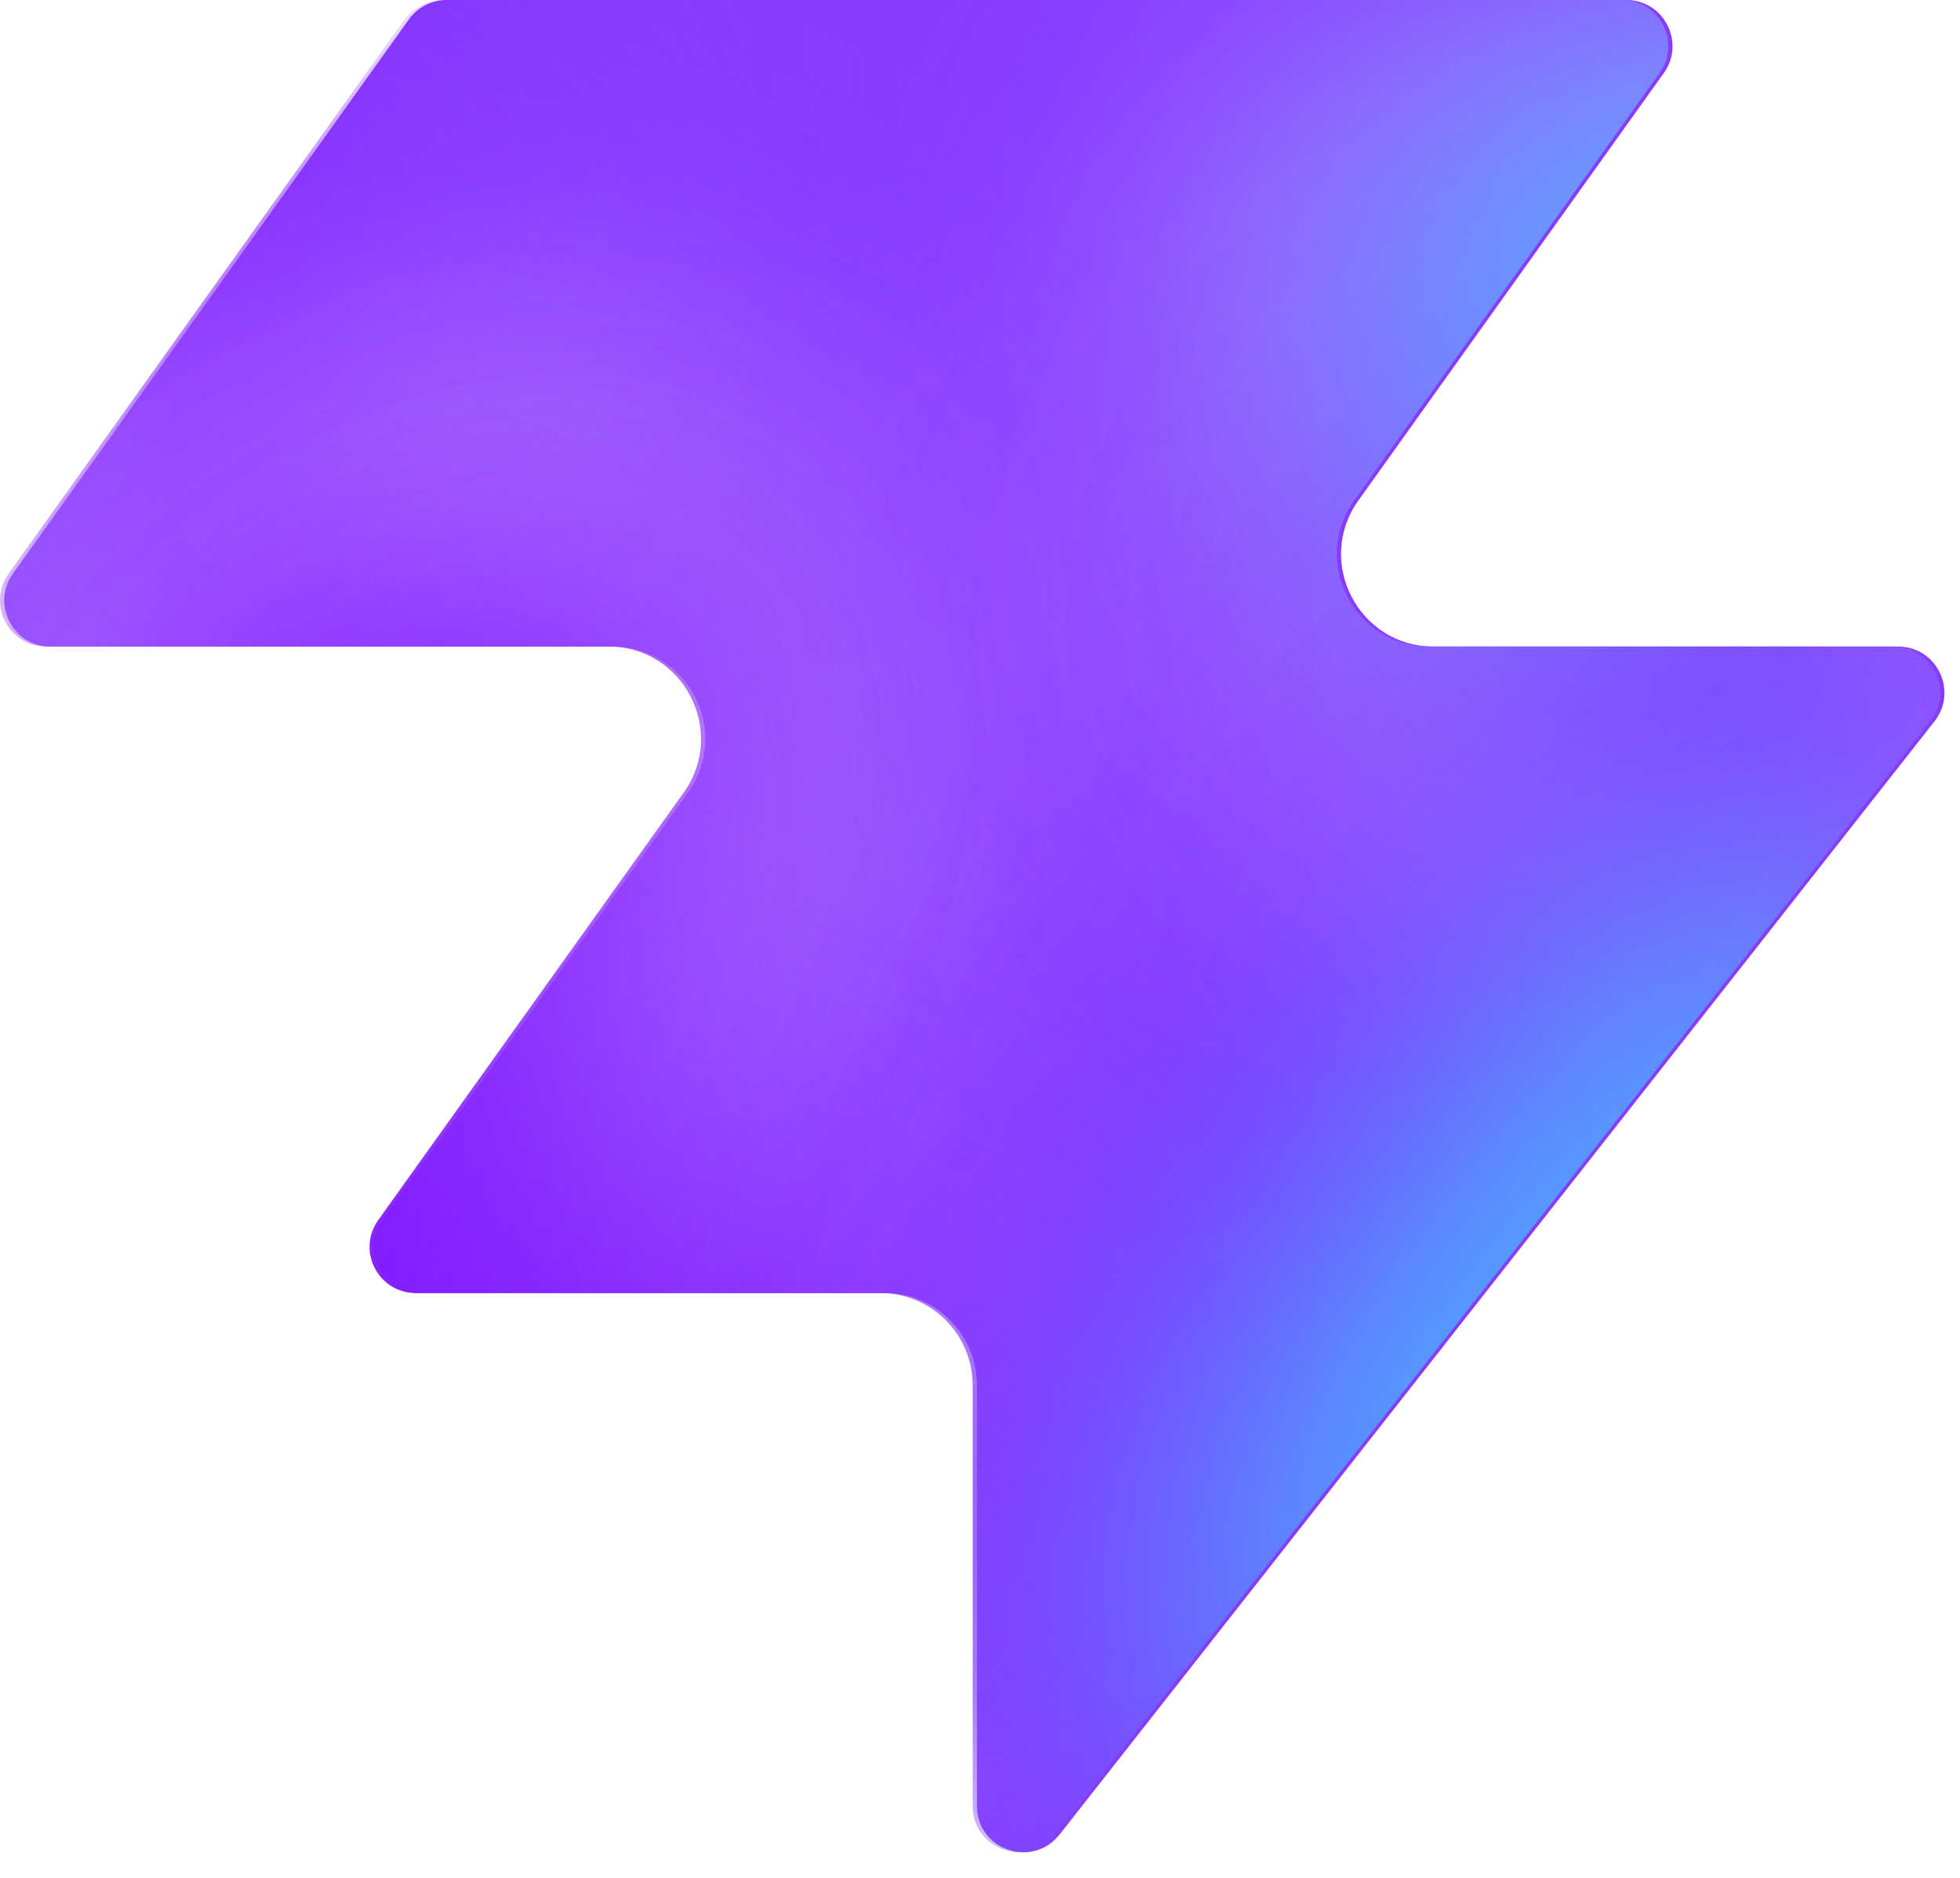
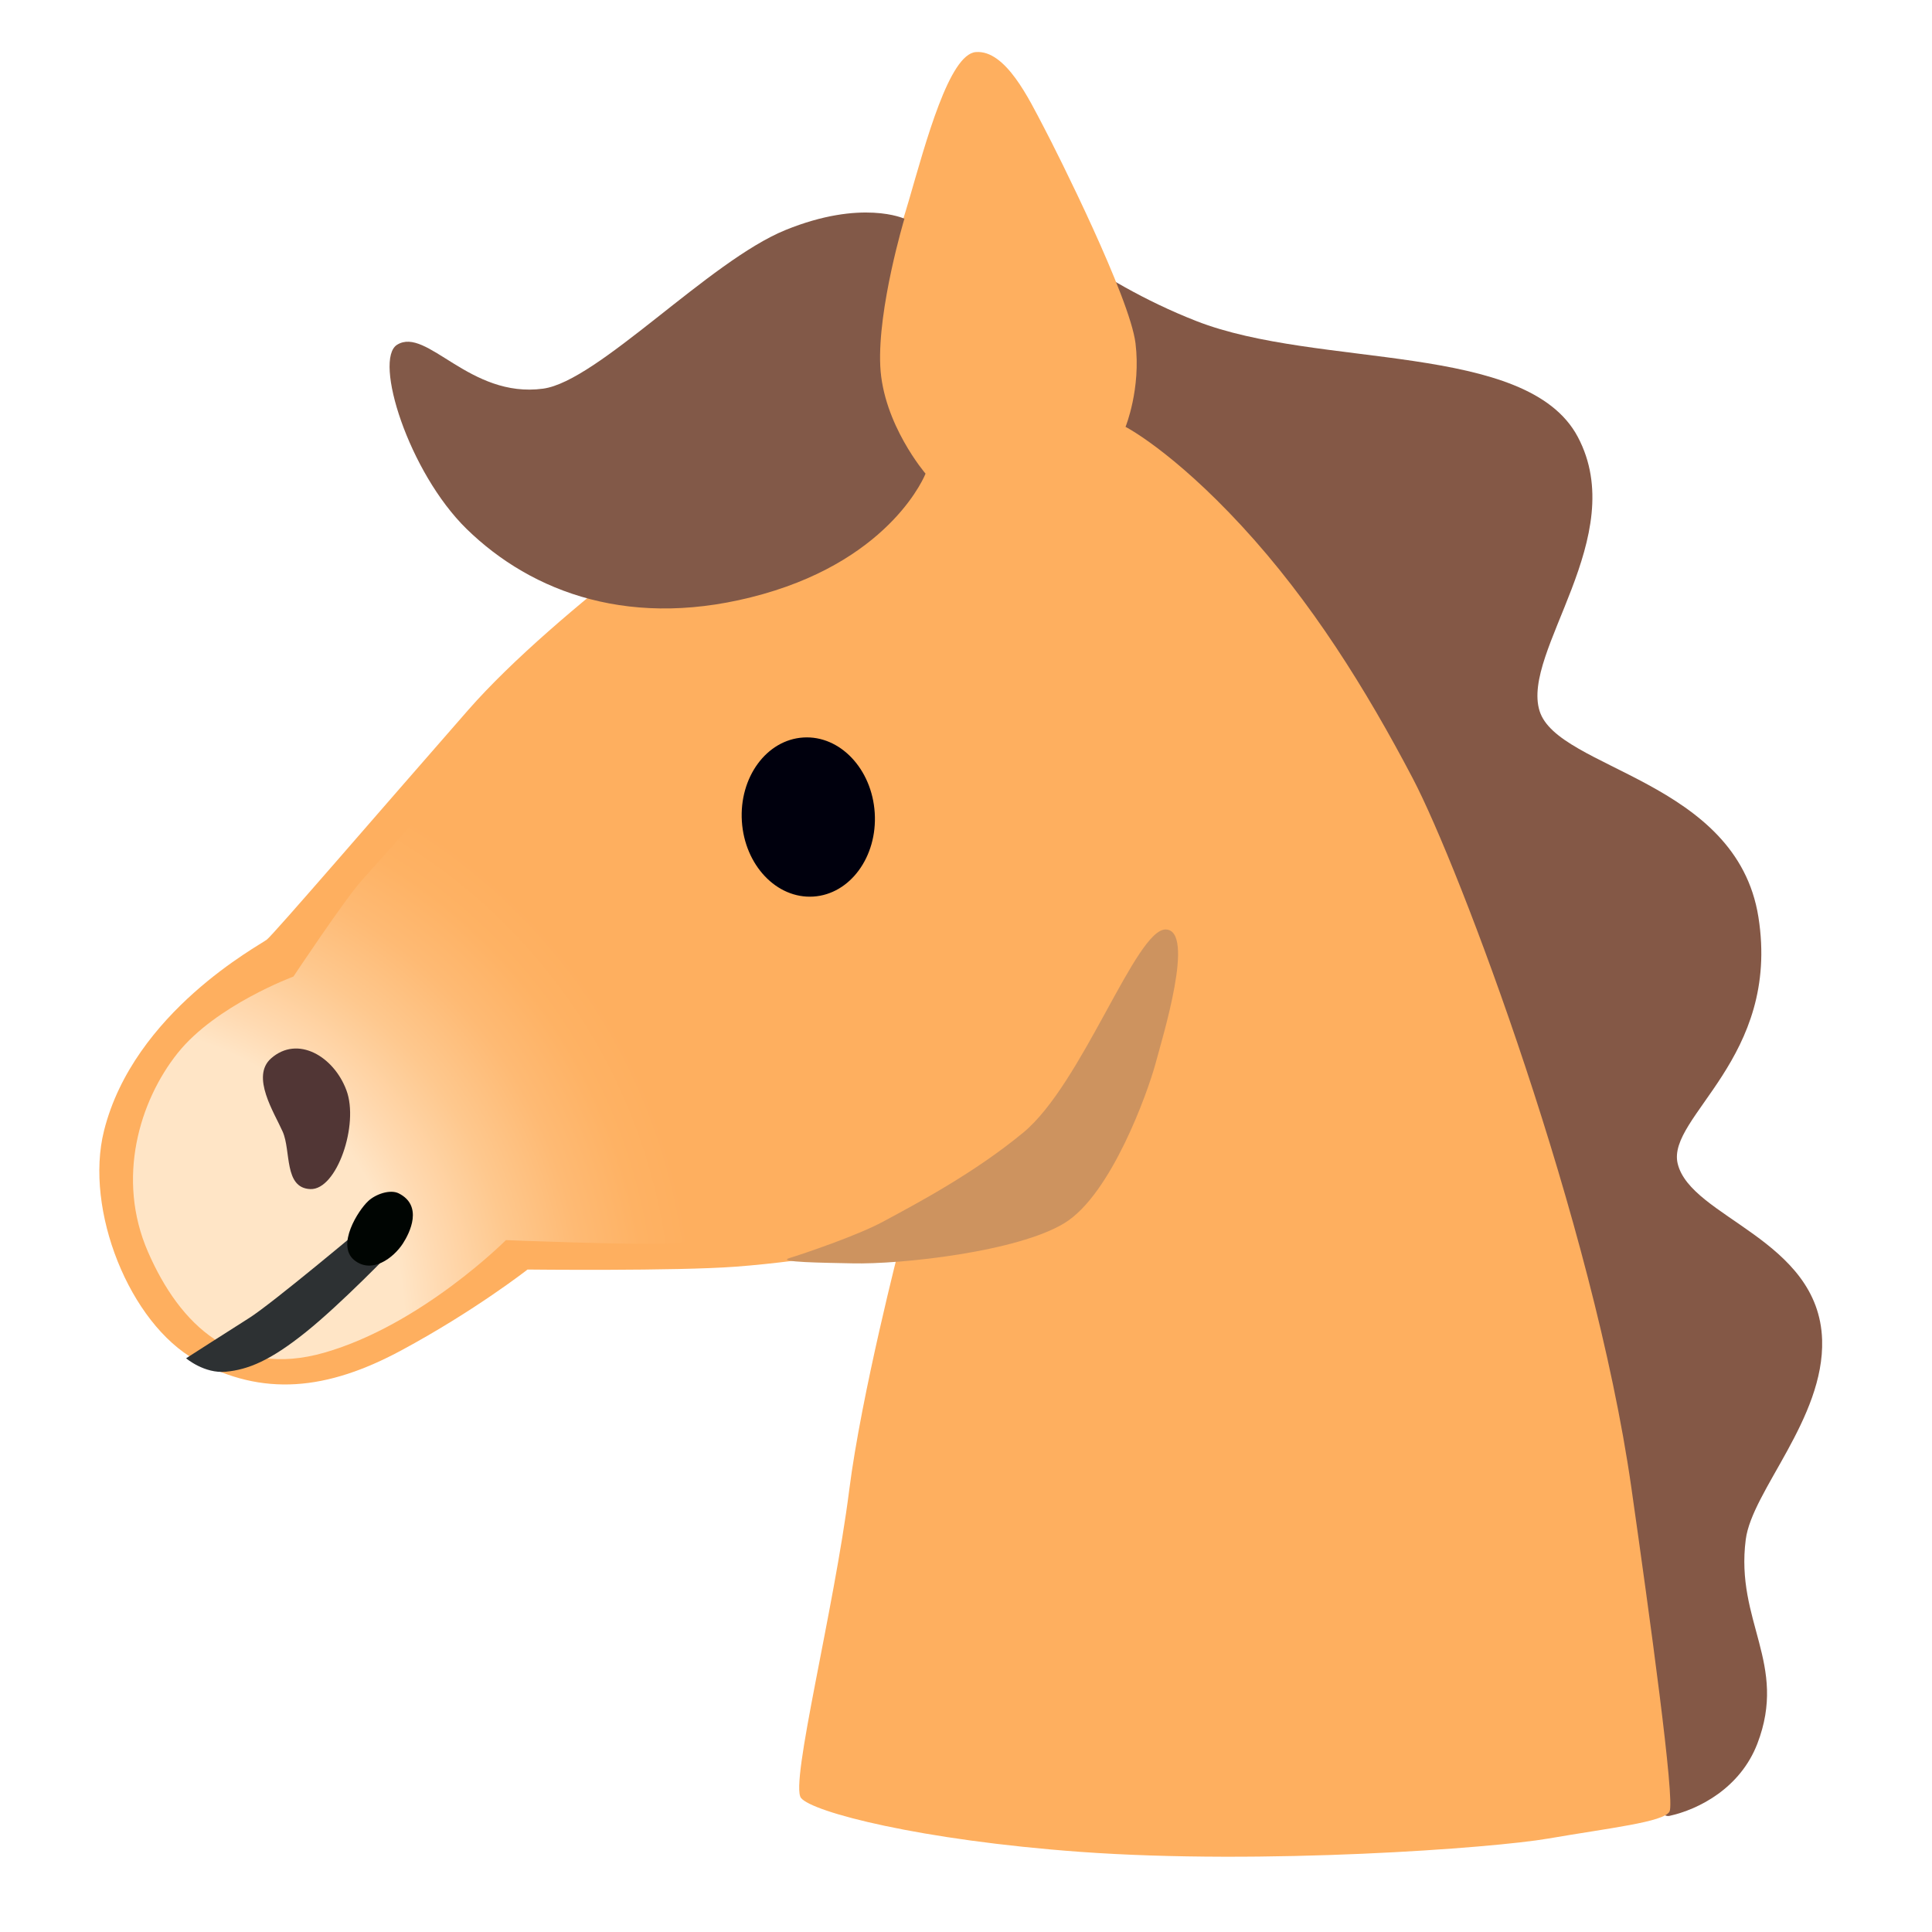
- <svg xmlns="http://www.w3.org/2000/svg" width="48" height="46" fill="none" viewBox="0 0 48 46">
-   <path fill="#863bff" d="M25.946 44.938c-.664.845-2.021.375-2.021-.698V33.937a2.26 2.26 0 0 0-2.262-2.262H10.287c-.92 0-1.456-1.04-.92-1.788l7.48-10.471c1.07-1.497 0-3.578-1.842-3.578H1.237c-.92 0-1.456-1.04-.92-1.788L10.013.474c.214-.297.556-.474.92-.474h28.894c.92 0 1.456 1.04.92 1.788l-7.48 10.471c-1.07 1.498 0 3.579 1.842 3.579h11.377c.943 0 1.473 1.088.89 1.83L25.947 44.94z" style="fill:#863bff;fill:color(display-p3 .525 .23 1);fill-opacity:1" />
-   <mask id="a" width="48" height="46" x="0" y="0" maskUnits="userSpaceOnUse" style="mask-type:alpha">
-     <path fill="#000" d="M25.842 44.938c-.664.844-2.021.375-2.021-.698V33.937a2.26 2.26 0 0 0-2.262-2.262H10.183c-.92 0-1.456-1.04-.92-1.788l7.48-10.471c1.07-1.498 0-3.579-1.842-3.579H1.133c-.92 0-1.456-1.04-.92-1.787L9.91.473c.214-.297.556-.474.92-.474h28.894c.92 0 1.456 1.04.92 1.788l-7.48 10.471c-1.07 1.498 0 3.578 1.842 3.578h11.377c.943 0 1.473 1.088.89 1.832L25.843 44.94z" style="fill:#000;fill-opacity:1" />
-   </mask>
-   <g mask="url(#a)">
-     <g filter="url(#b)">
-       <ellipse cx="5.508" cy="14.704" fill="#ede6ff" rx="5.508" ry="14.704" style="fill:#ede6ff;fill:color(display-p3 .927 .903 1);fill-opacity:1" transform="matrix(.00324 1 1 -.00324 -4.47 31.516)" />
-     </g>
-     <g filter="url(#c)">
-       <ellipse cx="10.399" cy="29.851" fill="#ede6ff" rx="10.399" ry="29.851" style="fill:#ede6ff;fill:color(display-p3 .927 .903 1);fill-opacity:1" transform="matrix(.00324 1 1 -.00324 -39.328 7.883)" />
-     </g>
-     <g filter="url(#d)">
-       <ellipse cx="5.508" cy="30.487" fill="#7e14ff" rx="5.508" ry="30.487" style="fill:#7e14ff;fill:color(display-p3 .492 .077 1);fill-opacity:1" transform="rotate(89.814 -25.913 -14.639)scale(1 -1)" />
-     </g>
-     <g filter="url(#e)">
-       <ellipse cx="5.508" cy="30.599" fill="#7e14ff" rx="5.508" ry="30.599" style="fill:#7e14ff;fill:color(display-p3 .492 .077 1);fill-opacity:1" transform="rotate(89.814 -32.644 -3.334)scale(1 -1)" />
-     </g>
-     <g filter="url(#f)">
-       <ellipse cx="5.508" cy="30.599" fill="#7e14ff" rx="5.508" ry="30.599" style="fill:#7e14ff;fill:color(display-p3 .492 .077 1);fill-opacity:1" transform="matrix(.00324 1 1 -.00324 -34.34 30.47)" />
-     </g>
-     <g filter="url(#g)">
-       <ellipse cx="14.072" cy="22.078" fill="#ede6ff" rx="14.072" ry="22.078" style="fill:#ede6ff;fill:color(display-p3 .927 .903 1);fill-opacity:1" transform="rotate(93.35 24.506 48.493)scale(-1 1)" />
-     </g>
-     <g filter="url(#h)">
-       <ellipse cx="3.47" cy="21.501" fill="#7e14ff" rx="3.47" ry="21.501" style="fill:#7e14ff;fill:color(display-p3 .492 .077 1);fill-opacity:1" transform="rotate(89.009 28.708 47.59)scale(-1 1)" />
-     </g>
-     <g filter="url(#i)">
-       <ellipse cx="3.47" cy="21.501" fill="#7e14ff" rx="3.47" ry="21.501" style="fill:#7e14ff;fill:color(display-p3 .492 .077 1);fill-opacity:1" transform="rotate(89.009 28.708 47.59)scale(-1 1)" />
-     </g>
-     <g filter="url(#j)">
-       <ellipse cx=".387" cy="8.972" fill="#7e14ff" rx="4.407" ry="29.108" style="fill:#7e14ff;fill:color(display-p3 .492 .077 1);fill-opacity:1" transform="rotate(39.51 .387 8.972)" />
-     </g>
-     <g filter="url(#k)">
-       <ellipse cx="47.523" cy="-6.092" fill="#7e14ff" rx="4.407" ry="29.108" style="fill:#7e14ff;fill:color(display-p3 .492 .077 1);fill-opacity:1" transform="rotate(37.892 47.523 -6.092)" />
-     </g>
-     <g filter="url(#l)">
-       <ellipse cx="41.412" cy="6.333" fill="#47bfff" rx="5.971" ry="9.665" style="fill:#47bfff;fill:color(display-p3 .28 .748 1);fill-opacity:1" transform="rotate(37.892 41.412 6.333)" />
-     </g>
-     <g filter="url(#m)">
-       <ellipse cx="-1.879" cy="38.332" fill="#7e14ff" rx="4.407" ry="29.108" style="fill:#7e14ff;fill:color(display-p3 .492 .077 1);fill-opacity:1" transform="rotate(37.892 -1.88 38.332)" />
-     </g>
-     <g filter="url(#n)">
-       <ellipse cx="-1.879" cy="38.332" fill="#7e14ff" rx="4.407" ry="29.108" style="fill:#7e14ff;fill:color(display-p3 .492 .077 1);fill-opacity:1" transform="rotate(37.892 -1.88 38.332)" />
-     </g>
-     <g filter="url(#o)">
-       <ellipse cx="35.651" cy="29.907" fill="#7e14ff" rx="4.407" ry="29.108" style="fill:#7e14ff;fill:color(display-p3 .492 .077 1);fill-opacity:1" transform="rotate(37.892 35.651 29.907)" />
-     </g>
-     <g filter="url(#p)">
-       <ellipse cx="38.418" cy="32.4" fill="#47bfff" rx="5.971" ry="15.297" style="fill:#47bfff;fill:color(display-p3 .28 .748 1);fill-opacity:1" transform="rotate(37.892 38.418 32.4)" />
-     </g>
-   </g>
-   <defs>
-     <filter id="b" width="60.045" height="41.654" x="-19.77" y="16.149" color-interpolation-filters="sRGB" filterUnits="userSpaceOnUse">
-       <feFlood flood-opacity="0" result="BackgroundImageFix" />
-       <feBlend in="SourceGraphic" in2="BackgroundImageFix" result="shape" />
-       <feGaussianBlur result="effect1_foregroundBlur_2002_17158" stdDeviation="7.659" />
-     </filter>
-     <filter id="c" width="90.34" height="51.437" x="-54.613" y="-7.533" color-interpolation-filters="sRGB" filterUnits="userSpaceOnUse">
-       <feFlood flood-opacity="0" result="BackgroundImageFix" />
-       <feBlend in="SourceGraphic" in2="BackgroundImageFix" result="shape" />
-       <feGaussianBlur result="effect1_foregroundBlur_2002_17158" stdDeviation="7.659" />
-     </filter>
-     <filter id="d" width="79.355" height="29.4" x="-49.64" y="2.03" color-interpolation-filters="sRGB" filterUnits="userSpaceOnUse">
-       <feFlood flood-opacity="0" result="BackgroundImageFix" />
-       <feBlend in="SourceGraphic" in2="BackgroundImageFix" result="shape" />
-       <feGaussianBlur result="effect1_foregroundBlur_2002_17158" stdDeviation="4.596" />
-     </filter>
-     <filter id="e" width="79.579" height="29.4" x="-45.045" y="20.029" color-interpolation-filters="sRGB" filterUnits="userSpaceOnUse">
-       <feFlood flood-opacity="0" result="BackgroundImageFix" />
-       <feBlend in="SourceGraphic" in2="BackgroundImageFix" result="shape" />
-       <feGaussianBlur result="effect1_foregroundBlur_2002_17158" stdDeviation="4.596" />
-     </filter>
-     <filter id="f" width="79.579" height="29.4" x="-43.513" y="21.178" color-interpolation-filters="sRGB" filterUnits="userSpaceOnUse">
-       <feFlood flood-opacity="0" result="BackgroundImageFix" />
-       <feBlend in="SourceGraphic" in2="BackgroundImageFix" result="shape" />
-       <feGaussianBlur result="effect1_foregroundBlur_2002_17158" stdDeviation="4.596" />
-     </filter>
-     <filter id="g" width="74.749" height="58.852" x="15.756" y="-17.901" color-interpolation-filters="sRGB" filterUnits="userSpaceOnUse">
-       <feFlood flood-opacity="0" result="BackgroundImageFix" />
-       <feBlend in="SourceGraphic" in2="BackgroundImageFix" result="shape" />
-       <feGaussianBlur result="effect1_foregroundBlur_2002_17158" stdDeviation="7.659" />
-     </filter>
-     <filter id="h" width="61.377" height="25.362" x="23.548" y="2.284" color-interpolation-filters="sRGB" filterUnits="userSpaceOnUse">
-       <feFlood flood-opacity="0" result="BackgroundImageFix" />
-       <feBlend in="SourceGraphic" in2="BackgroundImageFix" result="shape" />
-       <feGaussianBlur result="effect1_foregroundBlur_2002_17158" stdDeviation="4.596" />
-     </filter>
-     <filter id="i" width="61.377" height="25.362" x="23.548" y="2.284" color-interpolation-filters="sRGB" filterUnits="userSpaceOnUse">
-       <feFlood flood-opacity="0" result="BackgroundImageFix" />
-       <feBlend in="SourceGraphic" in2="BackgroundImageFix" result="shape" />
-       <feGaussianBlur result="effect1_foregroundBlur_2002_17158" stdDeviation="4.596" />
-     </filter>
-     <filter id="j" width="56.045" height="63.649" x="-27.636" y="-22.853" color-interpolation-filters="sRGB" filterUnits="userSpaceOnUse">
-       <feFlood flood-opacity="0" result="BackgroundImageFix" />
-       <feBlend in="SourceGraphic" in2="BackgroundImageFix" result="shape" />
-       <feGaussianBlur result="effect1_foregroundBlur_2002_17158" stdDeviation="4.596" />
-     </filter>
-     <filter id="k" width="54.814" height="64.646" x="20.116" y="-38.415" color-interpolation-filters="sRGB" filterUnits="userSpaceOnUse">
-       <feFlood flood-opacity="0" result="BackgroundImageFix" />
-       <feBlend in="SourceGraphic" in2="BackgroundImageFix" result="shape" />
-       <feGaussianBlur result="effect1_foregroundBlur_2002_17158" stdDeviation="4.596" />
-     </filter>
-     <filter id="l" width="33.541" height="35.313" x="24.641" y="-11.323" color-interpolation-filters="sRGB" filterUnits="userSpaceOnUse">
-       <feFlood flood-opacity="0" result="BackgroundImageFix" />
-       <feBlend in="SourceGraphic" in2="BackgroundImageFix" result="shape" />
-       <feGaussianBlur result="effect1_foregroundBlur_2002_17158" stdDeviation="4.596" />
-     </filter>
-     <filter id="m" width="54.814" height="64.646" x="-29.286" y="6.009" color-interpolation-filters="sRGB" filterUnits="userSpaceOnUse">
-       <feFlood flood-opacity="0" result="BackgroundImageFix" />
-       <feBlend in="SourceGraphic" in2="BackgroundImageFix" result="shape" />
-       <feGaussianBlur result="effect1_foregroundBlur_2002_17158" stdDeviation="4.596" />
-     </filter>
-     <filter id="n" width="54.814" height="64.646" x="-29.286" y="6.009" color-interpolation-filters="sRGB" filterUnits="userSpaceOnUse">
-       <feFlood flood-opacity="0" result="BackgroundImageFix" />
-       <feBlend in="SourceGraphic" in2="BackgroundImageFix" result="shape" />
-       <feGaussianBlur result="effect1_foregroundBlur_2002_17158" stdDeviation="4.596" />
-     </filter>
-     <filter id="o" width="54.814" height="64.646" x="8.244" y="-2.416" color-interpolation-filters="sRGB" filterUnits="userSpaceOnUse">
-       <feFlood flood-opacity="0" result="BackgroundImageFix" />
-       <feBlend in="SourceGraphic" in2="BackgroundImageFix" result="shape" />
-       <feGaussianBlur result="effect1_foregroundBlur_2002_17158" stdDeviation="4.596" />
-     </filter>
-     <filter id="p" width="39.409" height="43.623" x="18.713" y="10.588" color-interpolation-filters="sRGB" filterUnits="userSpaceOnUse">
-       <feFlood flood-opacity="0" result="BackgroundImageFix" />
-       <feBlend in="SourceGraphic" in2="BackgroundImageFix" result="shape" />
-       <feGaussianBlur result="effect1_foregroundBlur_2002_17158" stdDeviation="4.596" />
-     </filter>
-   </defs>
+ <svg xmlns="http://www.w3.org/2000/svg" width="800px" height="800px" viewBox="0 0 128 128" aria-hidden="true" role="img" class="iconify iconify--noto" preserveAspectRatio="xMidYMid meet">
+   <path d="M67.79 14.3s4.54 4.26 11.47 6.97c8.09 3.17 21.9 1.34 25.27 7.67c3.52 6.62-3.76 14.22-2.53 18.16c1.21 3.89 13.06 4.56 14.5 13.66c1.48 9.36-6.09 13.23-5.35 16.33c.86 3.59 9.36 5 9.57 11.68c.16 5.21-4.65 10.01-5.06 13.23c-.7 5.43 2.8 8.23.77 13.52c-1.13 2.94-3.87 4.36-5.84 4.79s-14.5-19.15-14.5-19.15L65.68 17.54l2.11-3.24z" fill="#845846" />
+   <path d="M49.12 31.85s-12.2 8.45-18.11 15.2s-12.86 14.83-13.33 15.2c-.47.38-8.82 4.79-10.79 12.67c-1.31 5.23 1.69 12.76 6.1 15.2s8.68 2 13.61-.66c4.88-2.63 8.35-5.35 8.35-5.35s9.83.11 13.8-.19c5.07-.38 10.89-1.5 10.89-1.5s-2.57 9.93-3.38 16.32c-1.01 7.97-3.94 19.44-3.19 20.38c.75.94 7.91 2.8 18.49 3.57c12.17.88 27.36-.25 31.01-.88c4.05-.7 7.66-1.09 8.04-1.79c.38-.7-1.31-12.9-2.53-21.47c-2.51-17.58-11.38-41.07-14.48-46.98c-3.1-5.91-6.73-11.74-11.33-16.72s-7.7-6.57-7.7-6.57s1.03-2.53.66-5.54s-5.16-12.58-6.1-14.36c-.94-1.78-2.5-5.09-4.48-4.93c-1.76.14-3.31 5.96-4.43 9.81s-4.04 12.29-4.04 12.29l-7.06 6.3z" fill="#feaf5f" />
+   <path d="M26.31 22.84c-1.58.98.76 8.44 4.6 12.2c4.32 4.22 11 6.76 19.64 4.32c8.63-2.44 10.77-7.98 10.77-7.98s-2.82-3.28-3-7.13s1.6-9.76 1.6-9.76s-2.82-1.31-7.88.75s-12.43 10.02-16.06 10.51c-4.88.66-7.7-4.13-9.67-2.91z" fill="#825948" />
+   <ellipse transform="rotate(-3.624 53.564 54.101)" cx="53.55" cy="54.13" rx="4.41" ry="5.28" fill="#00000d" />
+   <path d="M67.79 75.04c-3.24 2.67-6.93 4.63-9.27 5.89c-1.69.92-5.3 2.14-6.22 2.42c-.92.28 2.3.31 4.15.35c3.24.08 10.98-.77 14.08-2.67c3.1-1.9 5.51-8.68 6.01-10.51c.49-1.83 2.67-8.87.7-8.94s-5.53 10.23-9.45 13.46z" fill="#cd935f" />
+   <radialGradient id="IconifyId17ecdb2904d178eab9187" cx="6.978" cy="87.785" r="39.146" gradientUnits="userSpaceOnUse">
+     <stop offset=".506" stop-color="#ffe5c6" />
+     <stop offset=".568" stop-color="#ffdab2" />
+     <stop offset=".693" stop-color="#fec88e" />
+     <stop offset=".811" stop-color="#feba74" />
+     <stop offset=".916" stop-color="#feb264" />
+     <stop offset="1" stop-color="#feaf5f" />
+   </radialGradient>
+   <path d="M32.11 49.21s-7.04 7.88-8.17 9.15c-1.13 1.27-4.5 6.34-4.5 6.34s-5.14 1.9-7.67 5.07s-4.08 8.31-1.97 13.16s5.77 8.38 11.68 6.69c6.44-1.84 12.04-7.46 12.04-7.46s8.52.35 11.12.21c2.6-.14 13.02-3.45 13.02-3.45l-21.05-34.7l-4.5 4.99z" fill="url(#IconifyId17ecdb2904d178eab9187)" />
+   <path d="M17.96 70.12c-1.36 1.2.21 3.59.77 4.86s.07 3.73 1.83 3.8c1.76.07 3.24-4.29 2.39-6.55c-.84-2.25-3.23-3.66-4.99-2.11z" fill="#513635" />
+   <path d="M12.33 89.99s2.63-1.69 4.18-2.67s7.7-6.15 7.7-6.15l1.83 1.64s-3.38 3.52-5.77 5.44c-2.39 1.92-3.85 2.49-5.3 2.63c-1.43.14-2.64-.89-2.64-.89z" fill="#2d3133" />
+   <path d="M26.41 79.06c1.64.82.74 2.62.28 3.33c-.61.94-2.06 2.06-3.24 1.08c-1.17-.99.28-3.28.94-3.89c.48-.46 1.45-.8 2.02-.52z" fill="#000502" />
</svg>
